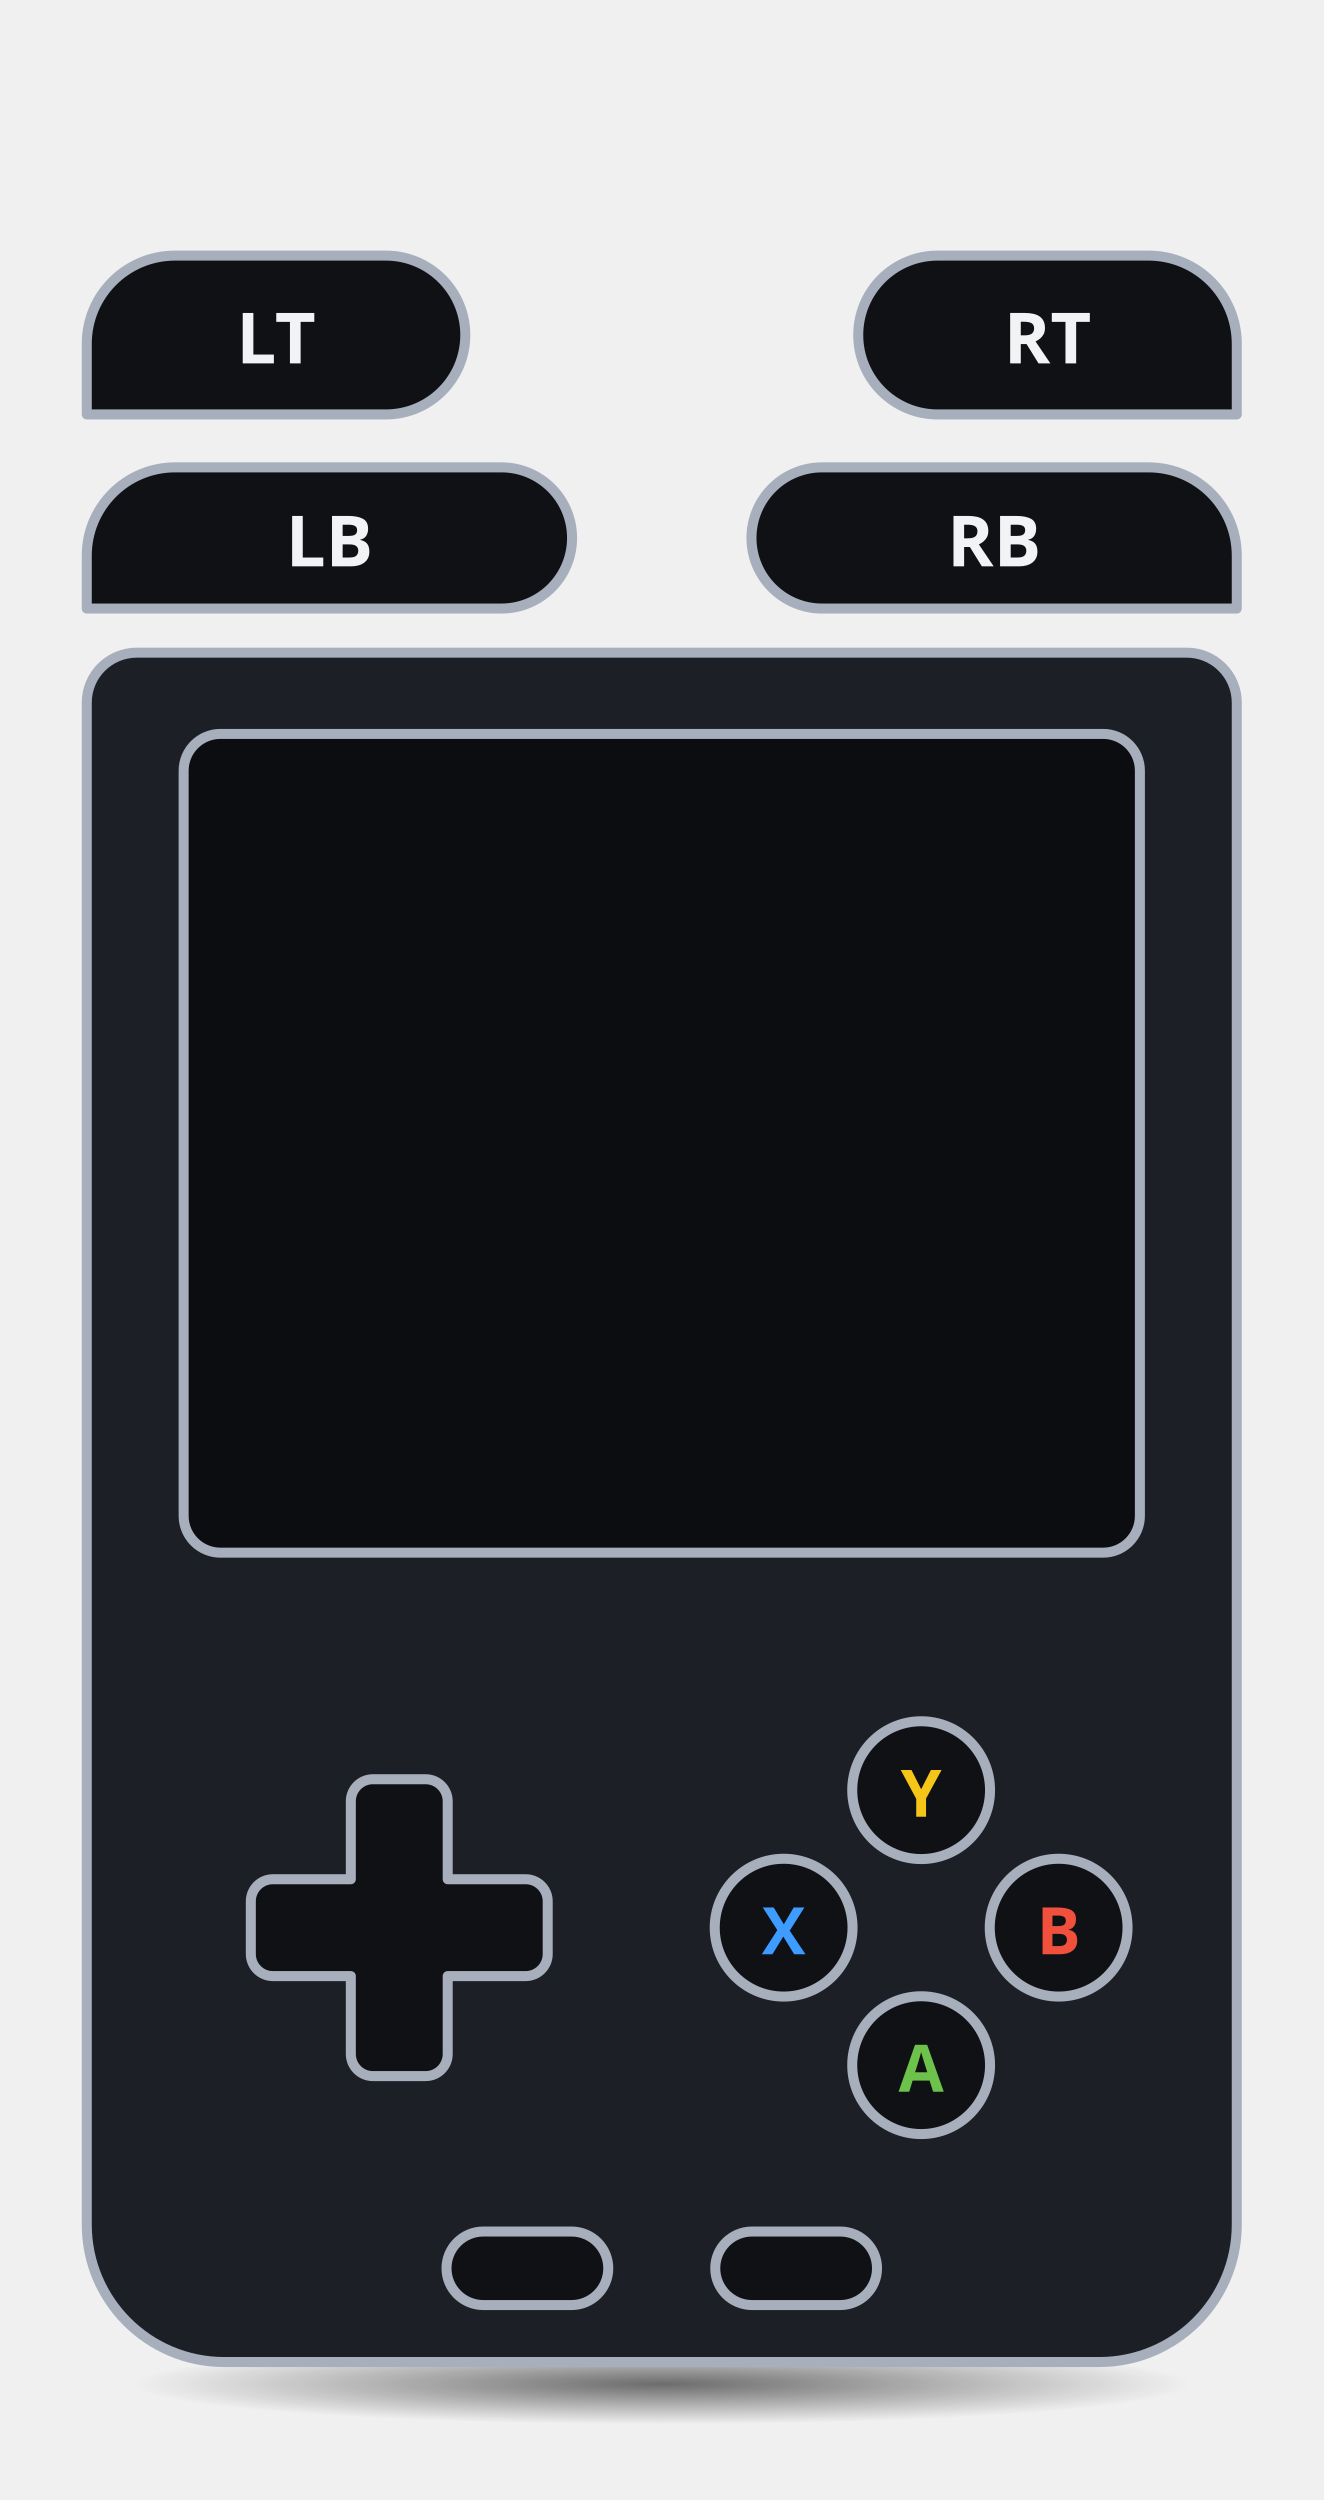
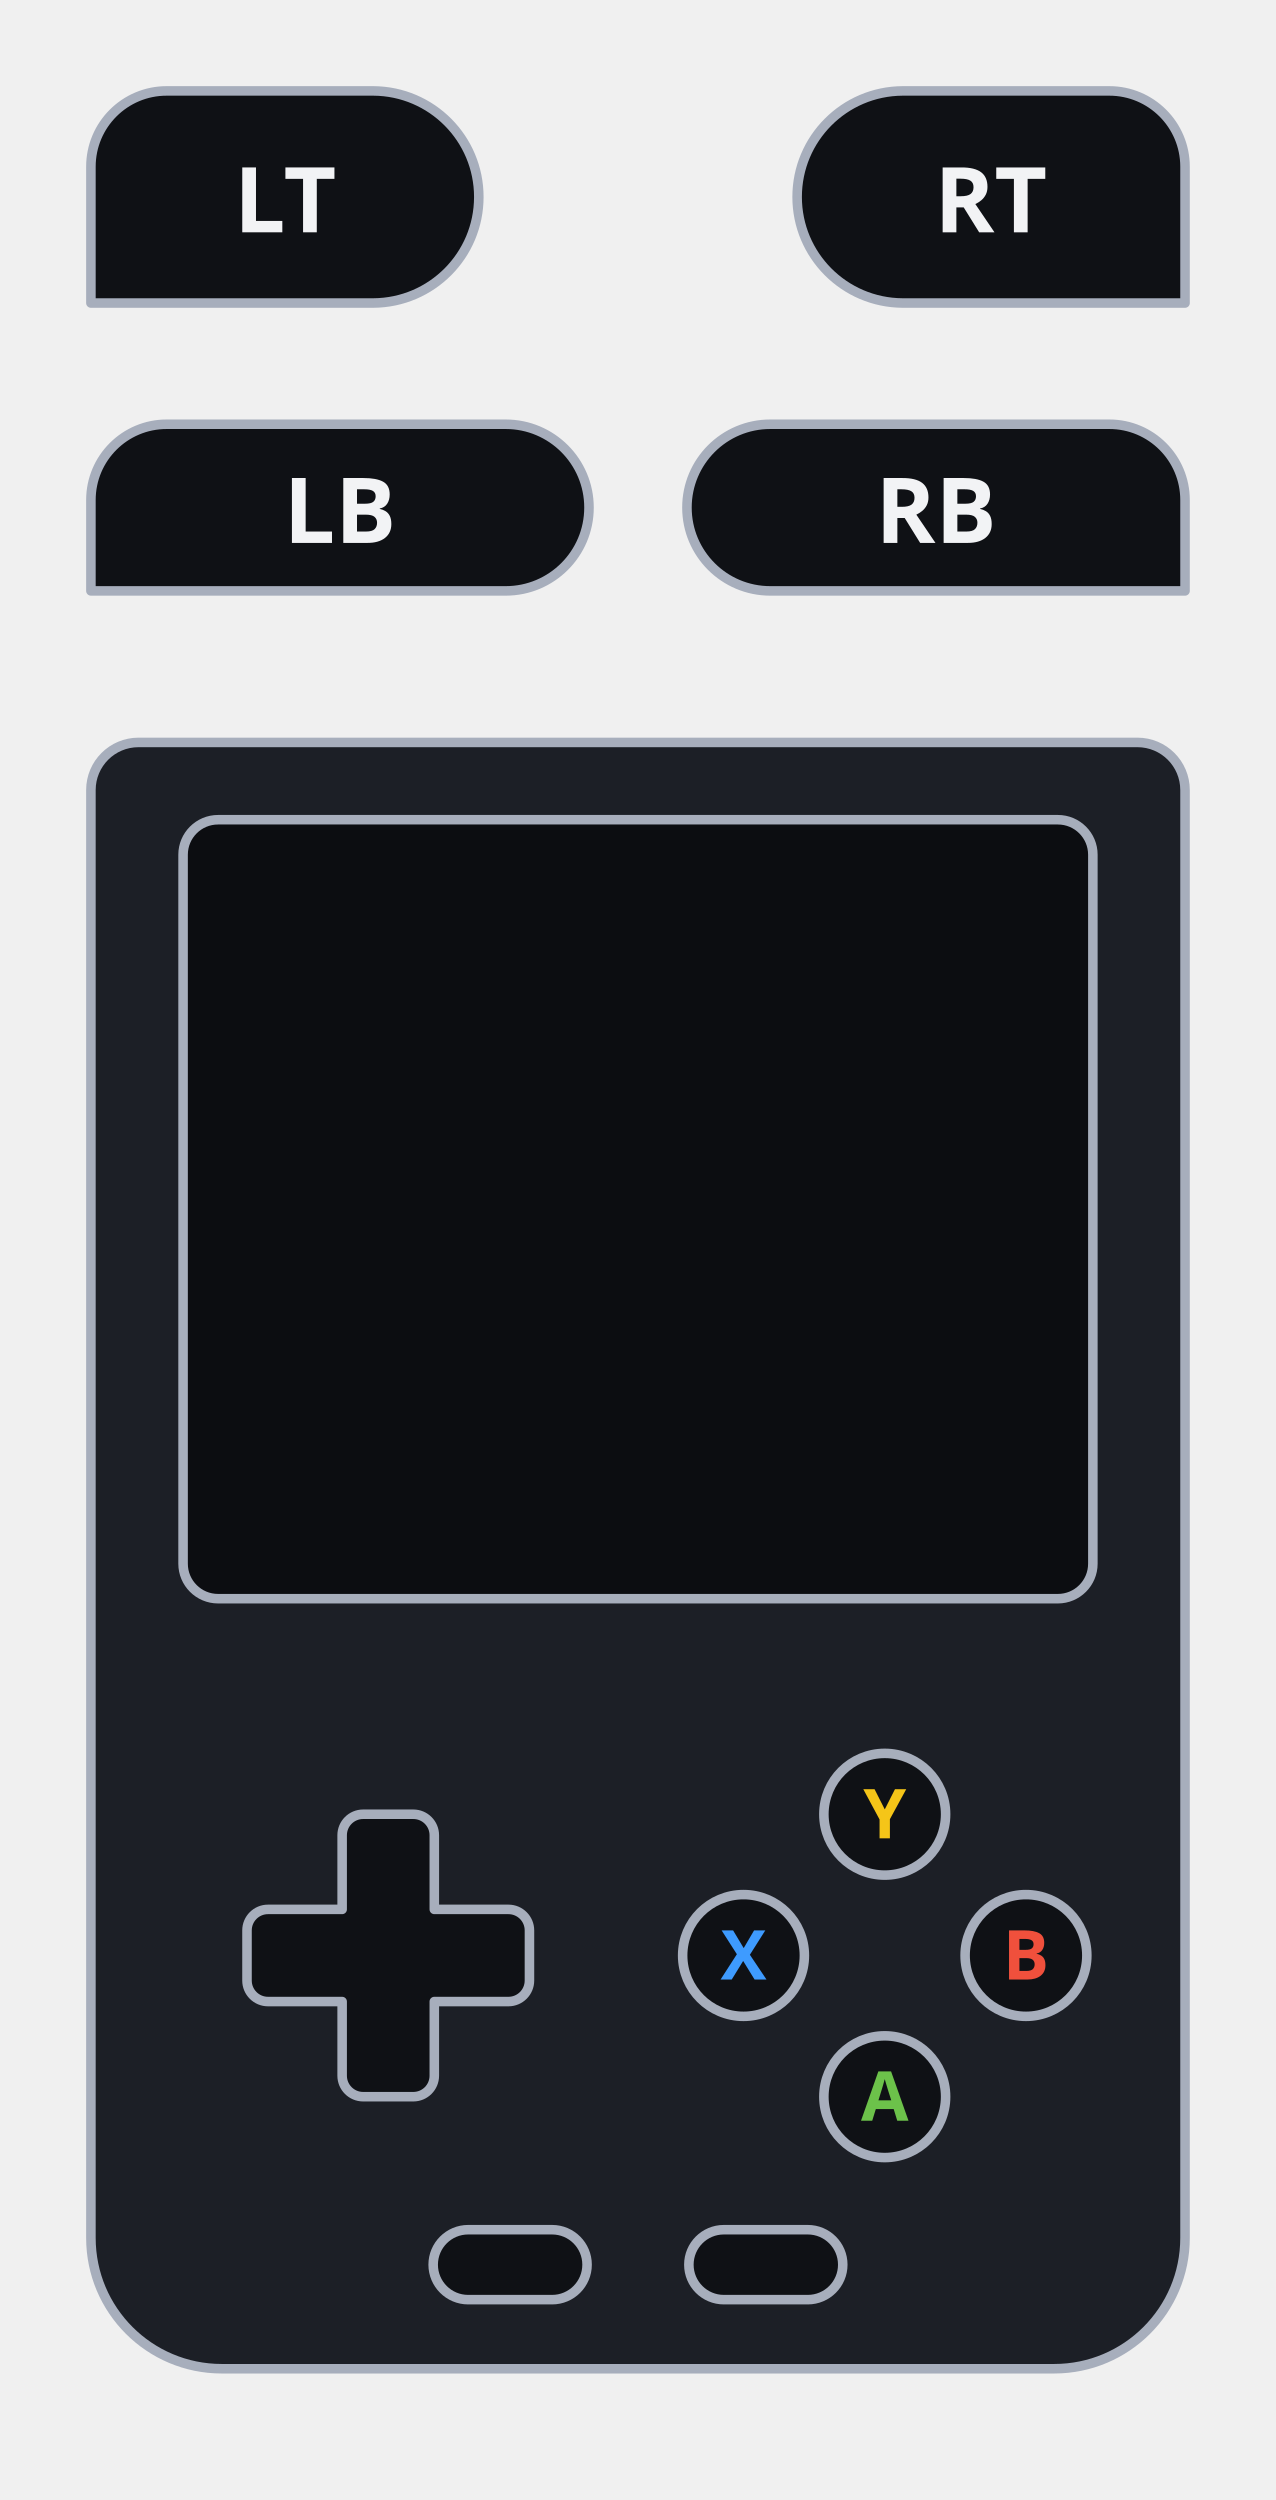
- <svg xmlns="http://www.w3.org/2000/svg" width="330" height="623.333" viewBox="0 -160 360 680" style="overflow:visible;display:block">
+ <svg xmlns="http://www.w3.org/2000/svg" width="334.382" height="655.167" viewBox="-2.39 -194.727 364.78 714.727" style="overflow:visible;display:block">
  <defs>
    <linearGradient id="pb" x1="0" y1="0" x2="0" y2="1">
      <stop offset="0" stop-color="#1C1F26" />
      <stop offset="1" stop-color="#1C1F26" />
    </linearGradient>
    <linearGradient id="rim" x1="0" y1="0" x2="0" y2="1">
-       <stop offset="0" stop-color="#fff" stop-opacity=".28" />
+       <stop offset="0" stop-color="#fff" stop-opacity=".16" />
      <stop offset=".35" stop-color="#fff" stop-opacity="0" />
    </linearGradient>
    <radialGradient id="floor">
      <stop offset="0" stop-color="#000" stop-opacity=".55" />
      <stop offset="1" stop-color="#000" stop-opacity="0" />
    </radialGradient>
  </defs>
-   <ellipse cx="180" cy="488.475" rx="143.98" ry="10.955" fill="url(#floor)" />
  <defs />
  <defs />
-   <path d="M37.2,17.525 H322.8 A13.6,13.6 0 0 1 336.4,31.125 V445.075 A37.4,37.4 0 0 1 299,482.475 H61 A37.4,37.4 0 0 1 23.6,445.075 V31.125 A13.6,13.6 0 0 1 37.2,17.525 Z" fill="url(#pb)" stroke="#A7AEBC" stroke-width="2.5" vector-effect="non-scaling-stroke" />
+   <path d="M37.2,17.525 H322.8 A13.6,13.6 0 0 1 336.4,31.125 V445.075 A37.4,37.4 0 0 1 299,482.475 H61 A37.4,37.4 0 0 1 23.6,445.075 V31.125 A13.6,13.6 0 0 1 37.2,17.525 Z" fill="#1C1F26" stroke="#A7AEBC" stroke-width="2.5" vector-effect="non-scaling-stroke" />
  <rect x="49.95" y="39.625" width="260.1" height="222.7" rx="10" fill="#0C0D11" stroke="#A7AEBC" stroke-width="2.5" vector-effect="non-scaling-stroke" />
  <clipPath id="dp58">
    <path d="M95.425,329.95 A6,6 0 0 1 101.425,323.95 H115.775 A6,6 0 0 1 121.775,329.95 V351.15 H142.975 A6,6 0 0 1 148.975,357.15 V371.5 A6,6 0 0 1 142.975,377.5 H121.775 V398.7 A6,6 0 0 1 115.775,404.7 H101.425 A6,6 0 0 1 95.425,398.7 V377.5 H74.225 A6,6 0 0 1 68.225,371.5 V357.15 A6,6 0 0 1 74.225,351.15 H95.425 Z" />
  </clipPath>
  <path d="M95.425,329.95 A6,6 0 0 1 101.425,323.95 H115.775 A6,6 0 0 1 121.775,329.95 V351.15 H142.975 A6,6 0 0 1 148.975,357.15 V371.5 A6,6 0 0 1 142.975,377.5 H121.775 V398.7 A6,6 0 0 1 115.775,404.7 H101.425 A6,6 0 0 1 95.425,398.7 V377.5 H74.225 A6,6 0 0 1 68.225,371.5 V357.15 A6,6 0 0 1 74.225,351.15 H95.425 Z" fill="#0F1115" stroke="#A7AEBC" stroke-width="2.5" vector-effect="non-scaling-stroke" stroke-linejoin="round" class="hDup24" display="none" />
  <rect x="95.425" y="323.95" width="26.35" height="27.2" fill="#72D6E8" clip-path="url(#dp58)" class="hDup25" display="none" />
  <path d="M95.425,329.95 A6,6 0 0 1 101.425,323.95 H115.775 A6,6 0 0 1 121.775,329.95 V351.15 H142.975 A6,6 0 0 1 148.975,357.15 V371.5 A6,6 0 0 1 142.975,377.5 H121.775 V398.7 A6,6 0 0 1 115.775,404.7 H101.425 A6,6 0 0 1 95.425,398.7 V377.5 H74.225 A6,6 0 0 1 68.225,371.5 V357.15 A6,6 0 0 1 74.225,351.15 H95.425 Z" fill="#0F1115" stroke="#A7AEBC" stroke-width="2.5" vector-effect="non-scaling-stroke" stroke-linejoin="round" class="hDdown27" display="none" />
  <rect x="95.425" y="377.5" width="26.35" height="27.2" fill="#72D6E8" clip-path="url(#dp58)" class="hDdown28" display="none" />
  <path d="M95.425,329.95 A6,6 0 0 1 101.425,323.95 H115.775 A6,6 0 0 1 121.775,329.95 V351.15 H142.975 A6,6 0 0 1 148.975,357.15 V371.5 A6,6 0 0 1 142.975,377.5 H121.775 V398.7 A6,6 0 0 1 115.775,404.7 H101.425 A6,6 0 0 1 95.425,398.7 V377.5 H74.225 A6,6 0 0 1 68.225,371.5 V357.15 A6,6 0 0 1 74.225,351.15 H95.425 Z" fill="#0F1115" stroke="#A7AEBC" stroke-width="2.5" vector-effect="non-scaling-stroke" stroke-linejoin="round" class="hDleft30" display="none" />
  <rect x="68.225" y="351.15" width="27.2" height="26.35" fill="#72D6E8" clip-path="url(#dp58)" class="hDleft31" display="none" />
  <path d="M95.425,329.95 A6,6 0 0 1 101.425,323.95 H115.775 A6,6 0 0 1 121.775,329.95 V351.15 H142.975 A6,6 0 0 1 148.975,357.15 V371.5 A6,6 0 0 1 142.975,377.5 H121.775 V398.7 A6,6 0 0 1 115.775,404.7 H101.425 A6,6 0 0 1 95.425,398.7 V377.5 H74.225 A6,6 0 0 1 68.225,371.5 V357.15 A6,6 0 0 1 74.225,351.15 H95.425 Z" fill="#0F1115" stroke="#A7AEBC" stroke-width="2.5" vector-effect="non-scaling-stroke" stroke-linejoin="round" class="hDright33" display="none" />
  <rect x="121.775" y="351.15" width="27.2" height="26.35" fill="#72D6E8" clip-path="url(#dp58)" class="hDright34" display="none" />
  <path d="M95.425,329.95 A6,6 0 0 1 101.425,323.95 H115.775 A6,6 0 0 1 121.775,329.95 V351.15 H142.975 A6,6 0 0 1 148.975,357.15 V371.5 A6,6 0 0 1 142.975,377.5 H121.775 V398.7 A6,6 0 0 1 115.775,404.7 H101.425 A6,6 0 0 1 95.425,398.7 V377.5 H74.225 A6,6 0 0 1 68.225,371.5 V357.15 A6,6 0 0 1 74.225,351.15 H95.425 Z" fill="#0F1115" stroke="#A7AEBC" stroke-width="2.5" vector-effect="non-scaling-stroke" stroke-linejoin="round" class="p8x26" />
  <mask id="Y_ring65m27" maskUnits="userSpaceOnUse" x="-5000" y="-5000" width="10000" height="10000">
    <rect x="-5000" y="-5000" width="10000" height="10000" fill="#fff" />
-     <circle cx="250.55" cy="326.925" r="18.742" fill="#000" stroke="#000" stroke-width="7.636" stroke-linejoin="round" />
+     <circle cx="250.55" cy="323.95" r="17.404" fill="#000" stroke="#000" stroke-width="7.636" stroke-linejoin="round" />
  </mask>
-   <circle cx="250.55" cy="326.925" r="18.742" fill="none" stroke="#72D6E8" stroke-width="13.091" stroke-linejoin="round" mask="url(#Y_ring65m27)" class="hY9" display="none" />
-   <circle cx="250.55" cy="326.925" r="18.742" fill="#0F1115" stroke="#A7AEBC" stroke-width="2.5" vector-effect="non-scaling-stroke" class="p3x10" />
-   <text x="250.55" y="327.925" fill="#F5C518" font-family="sans-serif" font-weight="700" font-size="17.805" text-anchor="middle" class="p3x11" dy="6.23">Y</text>
+   <circle cx="250.55" cy="323.95" r="17.404" fill="none" stroke="#72D6E8" stroke-width="13.091" stroke-linejoin="round" mask="url(#Y_ring65m27)" class="hY9" display="none" />
+   <circle cx="250.55" cy="323.95" r="17.404" fill="#0F1115" stroke="#A7AEBC" stroke-width="2.5" vector-effect="non-scaling-stroke" class="p3x10" />
+   <text x="250.55" y="323.95" fill="#F5C518" font-family="sans-serif" font-weight="700" font-size="19.666" text-anchor="middle" class="p3x11" dy="6.88">Y</text>
  <mask id="X_ring64m26" maskUnits="userSpaceOnUse" x="-5000" y="-5000" width="10000" height="10000">
    <rect x="-5000" y="-5000" width="10000" height="10000" fill="#fff" />
-     <circle cx="213.15" cy="364.325" r="18.742" fill="#000" stroke="#000" stroke-width="7.636" stroke-linejoin="round" />
+     <circle cx="210.175" cy="364.325" r="17.404" fill="#000" stroke="#000" stroke-width="7.636" stroke-linejoin="round" />
  </mask>
-   <circle cx="213.15" cy="364.325" r="18.742" fill="none" stroke="#72D6E8" stroke-width="13.091" stroke-linejoin="round" mask="url(#X_ring64m26)" class="hX6" display="none" />
-   <circle cx="213.15" cy="364.325" r="18.742" fill="#0F1115" stroke="#A7AEBC" stroke-width="2.5" vector-effect="non-scaling-stroke" class="p2x7" />
-   <text x="213.15" y="365.325" fill="#3E9BFF" font-family="sans-serif" font-weight="700" font-size="17.805" text-anchor="middle" class="p2x8" dy="6.23">X</text>
+   <circle cx="210.175" cy="364.325" r="17.404" fill="none" stroke="#72D6E8" stroke-width="13.091" stroke-linejoin="round" mask="url(#X_ring64m26)" class="hX6" display="none" />
+   <circle cx="210.175" cy="364.325" r="17.404" fill="#0F1115" stroke="#A7AEBC" stroke-width="2.5" vector-effect="non-scaling-stroke" class="p2x7" />
+   <text x="210.175" y="364.325" fill="#3E9BFF" font-family="sans-serif" font-weight="700" font-size="19.666" text-anchor="middle" class="p2x8" dy="6.88">X</text>
  <mask id="B_ring63m25" maskUnits="userSpaceOnUse" x="-5000" y="-5000" width="10000" height="10000">
    <rect x="-5000" y="-5000" width="10000" height="10000" fill="#fff" />
-     <circle cx="287.95" cy="364.325" r="18.742" fill="#000" stroke="#000" stroke-width="7.636" stroke-linejoin="round" />
+     <circle cx="290.925" cy="364.325" r="17.404" fill="#000" stroke="#000" stroke-width="7.636" stroke-linejoin="round" />
  </mask>
-   <circle cx="287.95" cy="364.325" r="18.742" fill="none" stroke="#72D6E8" stroke-width="13.091" stroke-linejoin="round" mask="url(#B_ring63m25)" class="hB3" display="none" />
-   <circle cx="287.95" cy="364.325" r="18.742" fill="#0F1115" stroke="#A7AEBC" stroke-width="2.5" vector-effect="non-scaling-stroke" class="p1x4" />
-   <text x="287.95" y="365.325" fill="#F0503C" font-family="sans-serif" font-weight="700" font-size="17.805" text-anchor="middle" class="p1x5" dy="6.23">B</text>
+   <circle cx="290.925" cy="364.325" r="17.404" fill="none" stroke="#72D6E8" stroke-width="13.091" stroke-linejoin="round" mask="url(#B_ring63m25)" class="hB3" display="none" />
+   <circle cx="290.925" cy="364.325" r="17.404" fill="#0F1115" stroke="#A7AEBC" stroke-width="2.5" vector-effect="non-scaling-stroke" class="p1x4" />
+   <text x="290.925" y="364.325" fill="#F0503C" font-family="sans-serif" font-weight="700" font-size="19.666" text-anchor="middle" class="p1x5" dy="6.88">B</text>
  <mask id="A_ring62m24" maskUnits="userSpaceOnUse" x="-5000" y="-5000" width="10000" height="10000">
    <rect x="-5000" y="-5000" width="10000" height="10000" fill="#fff" />
-     <circle cx="250.55" cy="401.725" r="18.742" fill="#000" stroke="#000" stroke-width="7.636" stroke-linejoin="round" />
+     <circle cx="250.55" cy="404.7" r="17.404" fill="#000" stroke="#000" stroke-width="7.636" stroke-linejoin="round" />
  </mask>
-   <circle cx="250.55" cy="401.725" r="18.742" fill="none" stroke="#72D6E8" stroke-width="13.091" stroke-linejoin="round" mask="url(#A_ring62m24)" class="hA0" display="none" />
-   <circle cx="250.55" cy="401.725" r="18.742" fill="#0F1115" stroke="#A7AEBC" stroke-width="2.5" vector-effect="non-scaling-stroke" class="p0x1" />
-   <text x="250.55" y="402.725" fill="#6CC24A" font-family="sans-serif" font-weight="700" font-size="17.805" text-anchor="middle" class="p0x2" dy="6.23">A</text>
+   <circle cx="250.55" cy="404.7" r="17.404" fill="none" stroke="#72D6E8" stroke-width="13.091" stroke-linejoin="round" mask="url(#A_ring62m24)" class="hA0" display="none" />
+   <circle cx="250.55" cy="404.7" r="17.404" fill="#0F1115" stroke="#A7AEBC" stroke-width="2.5" vector-effect="non-scaling-stroke" class="p0x1" />
+   <text x="250.55" y="404.7" fill="#6CC24A" font-family="sans-serif" font-weight="700" font-size="19.666" text-anchor="middle" class="p0x2" dy="6.88">A</text>
  <mask id="SELECT_ring77m33" maskUnits="userSpaceOnUse" x="-5000" y="-5000" width="10000" height="10000">
    <rect x="-5000" y="-5000" width="10000" height="10000" fill="#fff" />
-     <rect x="121.45" y="446.975" width="44" height="20" rx="10" fill="#000" stroke="#000" stroke-width="7.636" stroke-linejoin="round" />
+     <rect x="121.45" y="442.725" width="44" height="20" rx="10" fill="#000" stroke="#000" stroke-width="7.636" stroke-linejoin="round" />
  </mask>
-   <rect x="121.45" y="446.975" width="44" height="20" rx="10" fill="none" stroke="#72D6E8" stroke-width="13.091" stroke-linejoin="round" mask="url(#SELECT_ring77m33)" class="hSELECT38" display="none" />
-   <rect x="121.45" y="446.975" width="44" height="20" rx="10" fill="#0F1115" stroke="#A7AEBC" stroke-width="2.5" vector-effect="non-scaling-stroke" class="p13x39" />
+   <rect x="121.45" y="442.725" width="44" height="20" rx="10" fill="none" stroke="#72D6E8" stroke-width="13.091" stroke-linejoin="round" mask="url(#SELECT_ring77m33)" class="hSELECT38" display="none" />
+   <rect x="121.45" y="442.725" width="44" height="20" rx="10" fill="#0F1115" stroke="#A7AEBC" stroke-width="2.5" vector-effect="non-scaling-stroke" class="p13x39" />
  <mask id="START_ring76m32" maskUnits="userSpaceOnUse" x="-5000" y="-5000" width="10000" height="10000">
    <rect x="-5000" y="-5000" width="10000" height="10000" fill="#fff" />
-     <rect x="194.55" y="446.975" width="44" height="20" rx="10" fill="#000" stroke="#000" stroke-width="7.636" stroke-linejoin="round" />
+     <rect x="194.55" y="442.725" width="44" height="20" rx="10" fill="#000" stroke="#000" stroke-width="7.636" stroke-linejoin="round" />
  </mask>
-   <rect x="194.55" y="446.975" width="44" height="20" rx="10" fill="none" stroke="#72D6E8" stroke-width="13.091" stroke-linejoin="round" mask="url(#START_ring76m32)" class="hSTART36" display="none" />
-   <rect x="194.55" y="446.975" width="44" height="20" rx="10" fill="#0F1115" stroke="#A7AEBC" stroke-width="2.5" vector-effect="non-scaling-stroke" class="p12x37" />
+   <rect x="194.55" y="442.725" width="44" height="20" rx="10" fill="none" stroke="#72D6E8" stroke-width="13.091" stroke-linejoin="round" mask="url(#START_ring76m32)" class="hSTART36" display="none" />
+   <rect x="194.55" y="442.725" width="44" height="20" rx="10" fill="#0F1115" stroke="#A7AEBC" stroke-width="2.5" vector-effect="non-scaling-stroke" class="p12x37" />
  <mask id="LB_ring66m28" maskUnits="userSpaceOnUse" x="-5000" y="-5000" width="10000" height="10000">
    <rect x="-5000" y="-5000" width="10000" height="10000" fill="#fff" />
-     <path d="M23.6,5.525 V-8.875 A24,24 0 0 1 47.6,-32.875 H136.4 A19.2,19.2 0 0 1 136.4,5.525 Z" fill="#000" stroke="#000" stroke-width="7.636" stroke-linejoin="round" />
+     <path d="M23.6,-25.792 V-51.782 A21.658,21.658 0 0 1 45.258,-73.44 H142.176 A23.824,23.824 0 0 1 142.176,-25.792 Z" fill="#000" stroke="#000" stroke-width="7.636" stroke-linejoin="round" />
  </mask>
-   <path d="M23.6,5.525 V-8.875 A24,24 0 0 1 47.6,-32.875 H136.4 A19.2,19.2 0 0 1 136.4,5.525 Z" fill="none" stroke="#72D6E8" stroke-width="13.091" stroke-linejoin="round" mask="url(#LB_ring66m28)" class="hLB12" display="none" />
-   <path d="M23.6,5.525 V-8.875 A24,24 0 0 1 47.6,-32.875 H136.4 A19.2,19.2 0 0 1 136.4,5.525 Z" fill="#0F1115" stroke="#A7AEBC" stroke-width="2.5" vector-effect="non-scaling-stroke" stroke-linejoin="round" class="p4x13" />
-   <text x="89.6" y="-12.675" fill="#F2F3F5" font-family="sans-serif" font-weight="700" font-size="19.2" text-anchor="middle" class="p4x14" dy="6.72">LB</text>
+   <path d="M23.6,-25.792 V-51.782 A21.658,21.658 0 0 1 45.258,-73.44 H142.176 A23.824,23.824 0 0 1 142.176,-25.792 Z" fill="none" stroke="#72D6E8" stroke-width="13.091" stroke-linejoin="round" mask="url(#LB_ring66m28)" class="hLB12" display="none" />
+   <path d="M23.6,-25.792 V-51.782 A21.658,21.658 0 0 1 45.258,-73.44 H142.176 A23.824,23.824 0 0 1 142.176,-25.792 Z" fill="#0F1115" stroke="#A7AEBC" stroke-width="2.5" vector-effect="non-scaling-stroke" stroke-linejoin="round" class="p4x13" />
+   <text x="94.8" y="-48.616" fill="#F2F3F5" font-family="sans-serif" font-weight="700" font-size="25.99" text-anchor="middle" class="p4x14" dy="9.10">LB</text>
  <mask id="LT_ring68m30" maskUnits="userSpaceOnUse" x="-5000" y="-5000" width="10000" height="10000">
    <rect x="-5000" y="-5000" width="10000" height="10000" fill="#fff" />
-     <path d="M23.6,-47.275 V-66.475 A24,24 0 0 1 47.6,-90.475 H104.96 A21.6,21.6 0 0 1 104.96,-47.275 Z" fill="#000" stroke="#000" stroke-width="7.636" stroke-linejoin="round" />
+     <path d="M23.6,-108.094 V-147.079 A21.658,21.658 0 0 1 45.258,-168.737 H104.35 A30.322,30.322 0 0 1 104.35,-108.094 Z" fill="#000" stroke="#000" stroke-width="7.636" stroke-linejoin="round" />
  </mask>
-   <path d="M23.6,-47.275 V-66.475 A24,24 0 0 1 47.6,-90.475 H104.96 A21.6,21.6 0 0 1 104.96,-47.275 Z" fill="none" stroke="#72D6E8" stroke-width="13.091" stroke-linejoin="round" mask="url(#LT_ring68m30)" class="hLT18" display="none" />
-   <path d="M23.6,-47.275 V-66.475 A24,24 0 0 1 47.6,-90.475 H104.96 A21.6,21.6 0 0 1 104.96,-47.275 Z" fill="#0F1115" stroke="#A7AEBC" stroke-width="2.5" vector-effect="non-scaling-stroke" stroke-linejoin="round" class="p6x19" />
-   <text x="75.08" y="-67.875" fill="#F2F3F5" font-family="sans-serif" font-weight="700" font-size="19.2" text-anchor="middle" class="p6x20" dy="6.72">LT</text>
+   <path d="M23.6,-108.094 V-147.079 A21.658,21.658 0 0 1 45.258,-168.737 H104.35 A30.322,30.322 0 0 1 104.35,-108.094 Z" fill="none" stroke="#72D6E8" stroke-width="13.091" stroke-linejoin="round" mask="url(#LT_ring68m30)" class="hLT18" display="none" />
+   <path d="M23.6,-108.094 V-147.079 A21.658,21.658 0 0 1 45.258,-168.737 H104.35 A30.322,30.322 0 0 1 104.35,-108.094 Z" fill="#0F1115" stroke="#A7AEBC" stroke-width="2.5" vector-effect="non-scaling-stroke" stroke-linejoin="round" class="p6x19" />
+   <text x="79.136" y="-137.416" fill="#F2F3F5" font-family="sans-serif" font-weight="700" font-size="25.99" text-anchor="middle" class="p6x20" dy="9.10">LT</text>
  <mask id="RB_ring67m29" maskUnits="userSpaceOnUse" x="-5000" y="-5000" width="10000" height="10000">
    <rect x="-5000" y="-5000" width="10000" height="10000" fill="#fff" />
-     <path d="M336.4,5.525 V-8.875 A24,24 0 0 0 312.4,-32.875 H223.6 A19.2,19.2 0 0 0 223.6,5.525 Z" fill="#000" stroke="#000" stroke-width="7.636" stroke-linejoin="round" />
+     <path d="M336.4,-25.792 V-51.782 A21.658,21.658 0 0 0 314.742,-73.44 H217.824 A23.824,23.824 0 0 0 217.824,-25.792 Z" fill="#000" stroke="#000" stroke-width="7.636" stroke-linejoin="round" />
  </mask>
-   <path d="M336.4,5.525 V-8.875 A24,24 0 0 0 312.4,-32.875 H223.6 A19.2,19.2 0 0 0 223.6,5.525 Z" fill="none" stroke="#72D6E8" stroke-width="13.091" stroke-linejoin="round" mask="url(#RB_ring67m29)" class="hRB15" display="none" />
-   <path d="M336.4,5.525 V-8.875 A24,24 0 0 0 312.4,-32.875 H223.6 A19.2,19.2 0 0 0 223.6,5.525 Z" fill="#0F1115" stroke="#A7AEBC" stroke-width="2.5" vector-effect="non-scaling-stroke" stroke-linejoin="round" class="p5x16" />
-   <text x="270.4" y="-12.675" fill="#F2F3F5" font-family="sans-serif" font-weight="700" font-size="19.2" text-anchor="middle" class="p5x17" dy="6.72">RB</text>
+   <path d="M336.4,-25.792 V-51.782 A21.658,21.658 0 0 0 314.742,-73.44 H217.824 A23.824,23.824 0 0 0 217.824,-25.792 Z" fill="none" stroke="#72D6E8" stroke-width="13.091" stroke-linejoin="round" mask="url(#RB_ring67m29)" class="hRB15" display="none" />
+   <path d="M336.4,-25.792 V-51.782 A21.658,21.658 0 0 0 314.742,-73.44 H217.824 A23.824,23.824 0 0 0 217.824,-25.792 Z" fill="#0F1115" stroke="#A7AEBC" stroke-width="2.5" vector-effect="non-scaling-stroke" stroke-linejoin="round" class="p5x16" />
+   <text x="265.2" y="-48.616" fill="#F2F3F5" font-family="sans-serif" font-weight="700" font-size="25.99" text-anchor="middle" class="p5x17" dy="9.10">RB</text>
  <mask id="RT_ring69m31" maskUnits="userSpaceOnUse" x="-5000" y="-5000" width="10000" height="10000">
    <rect x="-5000" y="-5000" width="10000" height="10000" fill="#fff" />
-     <path d="M336.4,-47.275 V-66.475 A24,24 0 0 0 312.4,-90.475 H255.04 A21.6,21.6 0 0 0 255.04,-47.275 Z" fill="#000" stroke="#000" stroke-width="7.636" stroke-linejoin="round" />
+     <path d="M336.4,-108.094 V-147.079 A21.658,21.658 0 0 0 314.742,-168.737 H255.65 A30.322,30.322 0 0 0 255.65,-108.094 Z" fill="#000" stroke="#000" stroke-width="7.636" stroke-linejoin="round" />
  </mask>
-   <path d="M336.4,-47.275 V-66.475 A24,24 0 0 0 312.4,-90.475 H255.04 A21.6,21.6 0 0 0 255.04,-47.275 Z" fill="none" stroke="#72D6E8" stroke-width="13.091" stroke-linejoin="round" mask="url(#RT_ring69m31)" class="hRT21" display="none" />
-   <path d="M336.4,-47.275 V-66.475 A24,24 0 0 0 312.4,-90.475 H255.04 A21.6,21.6 0 0 0 255.04,-47.275 Z" fill="#0F1115" stroke="#A7AEBC" stroke-width="2.5" vector-effect="non-scaling-stroke" stroke-linejoin="round" class="p7x22" />
-   <text x="284.92" y="-67.875" fill="#F2F3F5" font-family="sans-serif" font-weight="700" font-size="19.2" text-anchor="middle" class="p7x23" dy="6.72">RT</text>
+   <path d="M336.4,-108.094 V-147.079 A21.658,21.658 0 0 0 314.742,-168.737 H255.65 A30.322,30.322 0 0 0 255.65,-108.094 Z" fill="none" stroke="#72D6E8" stroke-width="13.091" stroke-linejoin="round" mask="url(#RT_ring69m31)" class="hRT21" display="none" />
+   <path d="M336.4,-108.094 V-147.079 A21.658,21.658 0 0 0 314.742,-168.737 H255.65 A30.322,30.322 0 0 0 255.65,-108.094 Z" fill="#0F1115" stroke="#A7AEBC" stroke-width="2.5" vector-effect="non-scaling-stroke" stroke-linejoin="round" class="p7x22" />
+   <text x="280.864" y="-137.416" fill="#F2F3F5" font-family="sans-serif" font-weight="700" font-size="25.99" text-anchor="middle" class="p7x23" dy="9.10">RT</text>
</svg>
